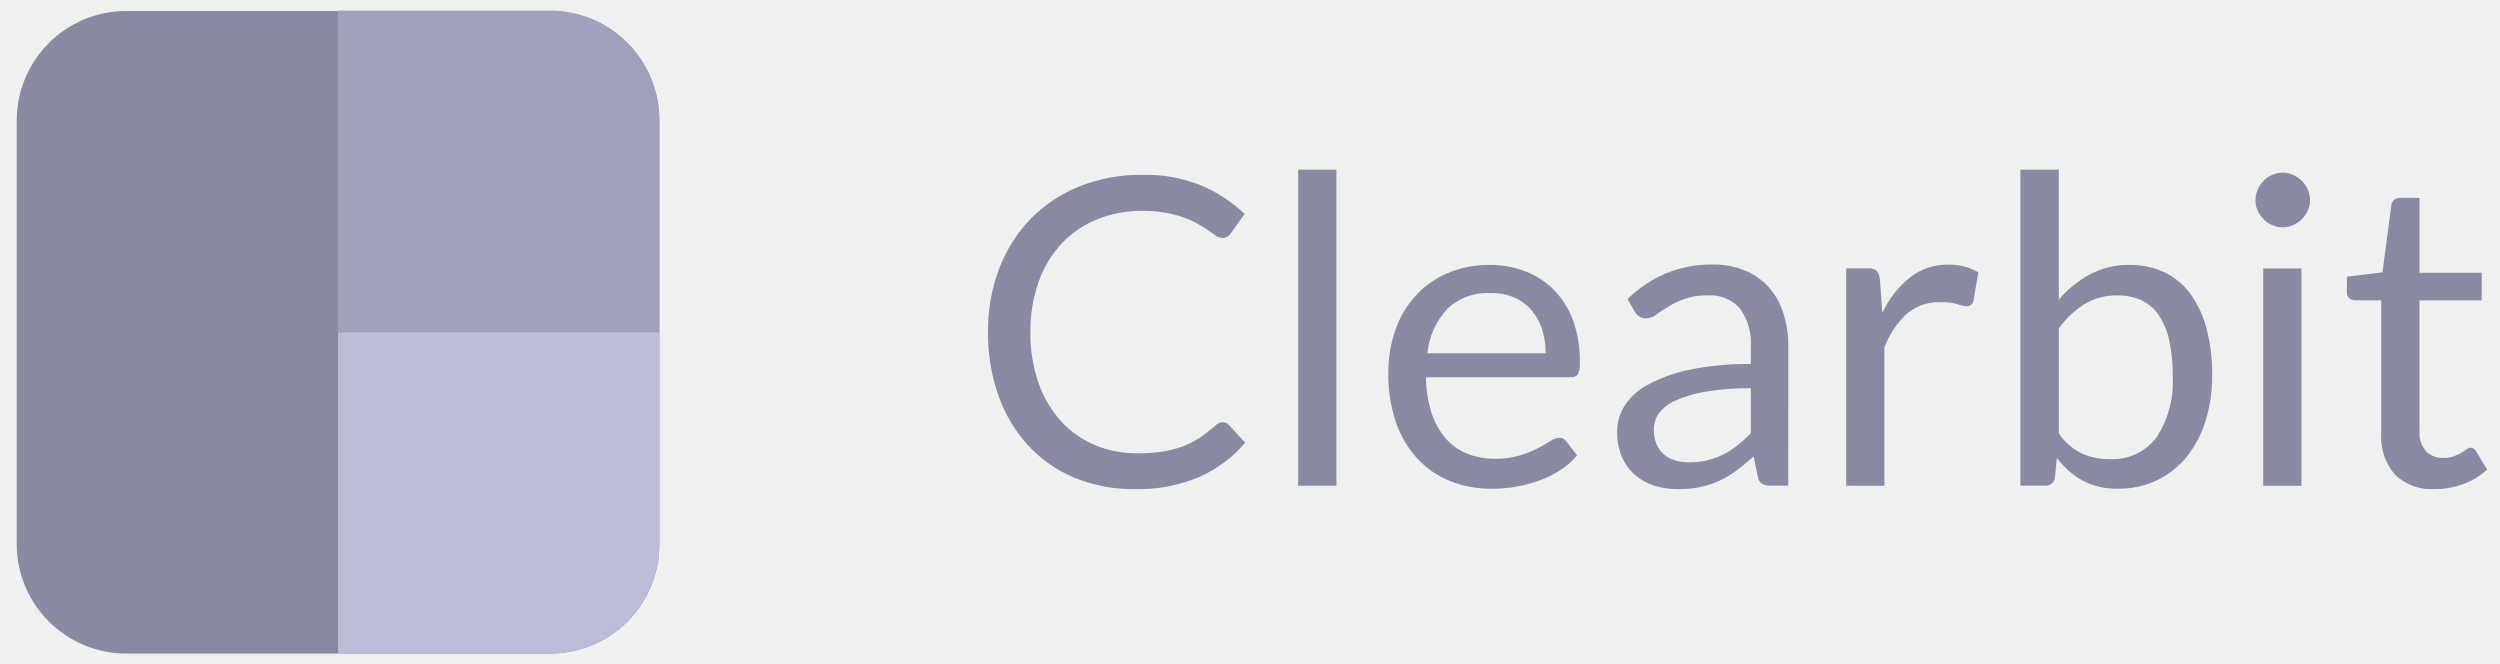
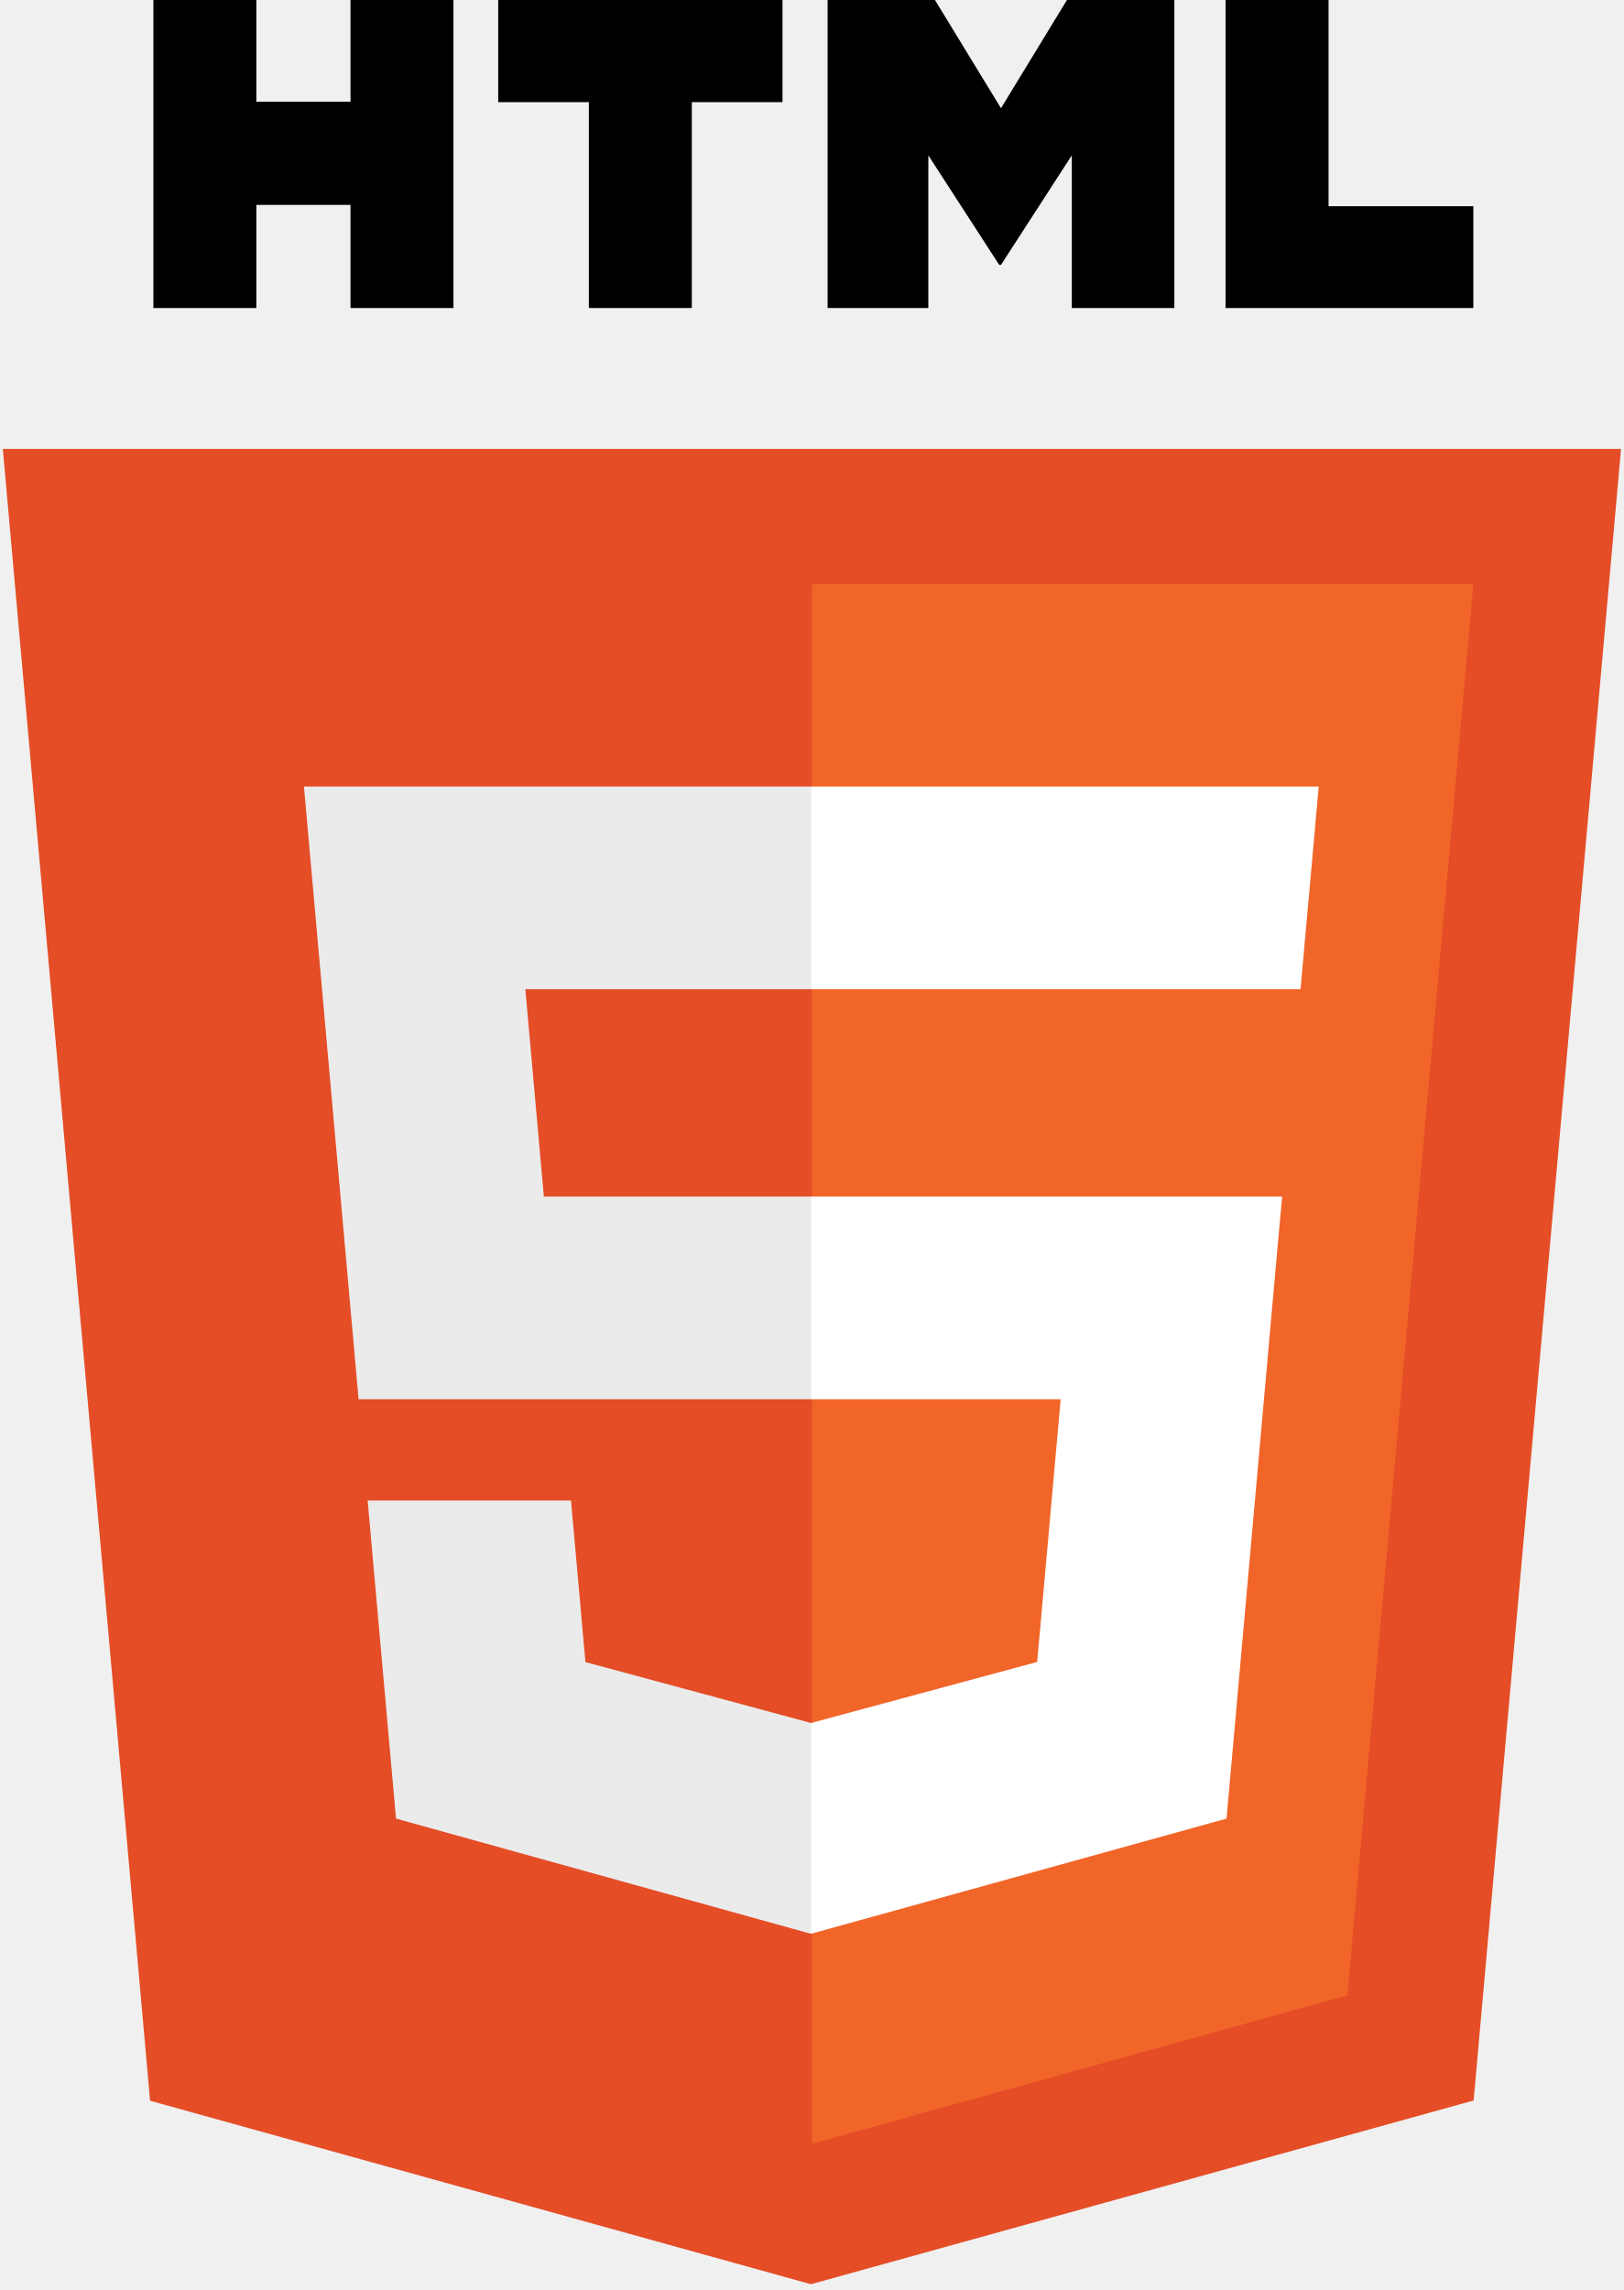
- <svg xmlns="http://www.w3.org/2000/svg" width="113" height="30" viewBox="0 0 113 30" fill="none">
-   <path d="M24.868 29.541H5.692C4.384 29.537 3.131 29.015 2.207 28.091C1.282 27.166 0.76 25.913 0.756 24.606V5.43C0.761 4.122 1.282 2.87 2.207 1.945C3.131 1.021 4.384 0.5 5.692 0.496H24.868C26.175 0.5 27.428 1.021 28.352 1.945C29.277 2.87 29.798 4.122 29.802 5.43V24.606C29.803 25.254 29.675 25.896 29.428 26.495C29.18 27.094 28.817 27.638 28.359 28.097C27.9 28.555 27.356 28.918 26.757 29.166C26.158 29.414 25.516 29.541 24.868 29.54" fill="#8989A2" />
-   <path d="M24.867 0.479H15.279V15.001H29.801V5.413C29.8 4.104 29.279 2.85 28.354 1.924C27.429 0.999 26.174 0.479 24.866 0.478" fill="#A0A0BD" />
-   <path d="M15.279 29.541H24.867C26.174 29.537 27.427 29.015 28.352 28.091C29.277 27.166 29.798 25.913 29.802 24.606V15.018H15.28L15.279 29.541Z" fill="#BCBCD8" />
-   <path d="M55.267 19.083C55.32 19.084 55.372 19.095 55.42 19.117C55.468 19.138 55.512 19.17 55.548 19.209L56.285 20.014C55.717 20.673 55.01 21.2 54.215 21.556C53.288 21.947 52.288 22.136 51.282 22.109C50.347 22.122 49.421 21.945 48.557 21.59C47.766 21.26 47.054 20.764 46.472 20.135C45.88 19.484 45.425 18.72 45.134 17.89C44.807 16.965 44.646 15.99 44.657 15.01C44.646 14.026 44.819 13.049 45.168 12.13C45.486 11.29 45.973 10.524 46.598 9.88C47.224 9.245 47.975 8.748 48.803 8.421C49.706 8.066 50.67 7.89 51.64 7.902C52.544 7.88 53.443 8.041 54.282 8.377C55.012 8.686 55.68 9.123 56.257 9.667L55.646 10.53C55.603 10.591 55.551 10.645 55.49 10.69C55.415 10.736 55.327 10.758 55.239 10.753C55.142 10.749 55.05 10.717 54.972 10.661C54.878 10.599 54.766 10.524 54.638 10.433C54.51 10.342 54.356 10.246 54.181 10.142C53.983 10.027 53.776 9.93 53.561 9.851C53.29 9.751 53.011 9.675 52.727 9.623C52.366 9.557 51.999 9.527 51.632 9.531C50.932 9.522 50.238 9.652 49.59 9.914C48.985 10.159 48.439 10.531 47.99 11.005C47.528 11.503 47.173 12.09 46.948 12.731C46.69 13.462 46.563 14.234 46.574 15.01C46.561 15.798 46.688 16.583 46.948 17.328C47.17 17.963 47.517 18.548 47.967 19.049C48.391 19.514 48.912 19.879 49.494 20.12C50.096 20.368 50.742 20.494 51.394 20.489C51.767 20.491 52.139 20.467 52.509 20.416C52.821 20.372 53.129 20.295 53.426 20.188C53.701 20.087 53.965 19.955 54.211 19.795C54.469 19.625 54.714 19.435 54.943 19.228C55.029 19.141 55.145 19.089 55.267 19.083Z" fill="#8989A2" />
-   <path d="M60.406 7.669V21.953H58.68V7.669H60.406Z" fill="#8989A2" />
-   <path d="M67.341 11.975C67.898 11.97 68.451 12.072 68.971 12.275C69.456 12.464 69.896 12.755 70.261 13.128C70.637 13.522 70.926 13.991 71.11 14.505C71.32 15.104 71.422 15.736 71.409 16.372C71.426 16.557 71.396 16.744 71.323 16.915C71.284 16.964 71.234 17.002 71.176 17.026C71.118 17.05 71.055 17.058 70.993 17.051H64.456C64.457 17.6 64.542 18.146 64.708 18.67C64.843 19.091 65.06 19.482 65.349 19.819C65.613 20.121 65.946 20.358 66.319 20.508C66.72 20.665 67.148 20.742 67.579 20.736C67.958 20.743 68.336 20.693 68.7 20.586C68.978 20.5 69.248 20.391 69.509 20.261C69.704 20.162 69.893 20.054 70.076 19.936C70.19 19.849 70.326 19.797 70.469 19.786C70.533 19.783 70.598 19.797 70.656 19.825C70.713 19.854 70.763 19.897 70.8 19.951L71.284 20.581C71.065 20.844 70.807 21.071 70.518 21.255C70.219 21.447 69.898 21.604 69.564 21.725C69.222 21.848 68.869 21.94 68.511 22.001C68.155 22.061 67.796 22.092 67.435 22.093C66.793 22.099 66.156 21.983 65.558 21.749C64.996 21.526 64.489 21.181 64.075 20.741C63.64 20.266 63.308 19.706 63.1 19.097C62.856 18.372 62.739 17.611 62.752 16.847C62.746 16.193 62.853 15.544 63.067 14.927C63.263 14.355 63.571 13.829 63.974 13.38C64.376 12.937 64.868 12.587 65.418 12.352C66.026 12.094 66.68 11.965 67.341 11.975ZM67.38 13.246C67.02 13.226 66.66 13.279 66.321 13.404C65.983 13.528 65.673 13.72 65.412 13.968C64.901 14.518 64.588 15.221 64.519 15.968H69.863C69.867 15.595 69.811 15.223 69.698 14.868C69.596 14.55 69.431 14.257 69.213 14.005C68.998 13.761 68.731 13.569 68.431 13.443C68.098 13.306 67.74 13.239 67.38 13.246Z" fill="#8989A2" />
-   <path d="M80.828 21.953H80.06C79.921 21.958 79.782 21.932 79.655 21.875C79.598 21.839 79.55 21.791 79.515 21.734C79.48 21.676 79.46 21.611 79.454 21.545L79.262 20.633C79.003 20.865 78.751 21.074 78.505 21.259C78.263 21.44 78.002 21.596 77.728 21.724C77.451 21.852 77.161 21.948 76.862 22.01C76.525 22.078 76.182 22.112 75.839 22.11C75.475 22.112 75.114 22.058 74.767 21.949C74.448 21.849 74.153 21.685 73.9 21.467C73.647 21.243 73.446 20.965 73.312 20.655C73.159 20.287 73.085 19.89 73.095 19.492C73.097 19.095 73.207 18.706 73.414 18.368C73.671 17.965 74.027 17.636 74.447 17.409C75.032 17.089 75.66 16.858 76.313 16.723C77.241 16.528 78.188 16.438 79.136 16.455V15.684C79.18 15.064 79.006 14.448 78.645 13.942C78.465 13.739 78.24 13.581 77.989 13.478C77.738 13.376 77.466 13.333 77.196 13.352C76.835 13.342 76.475 13.396 76.134 13.512C75.873 13.605 75.623 13.725 75.387 13.871C75.177 14.004 74.996 14.124 74.844 14.23C74.714 14.329 74.556 14.384 74.393 14.39C74.284 14.392 74.177 14.36 74.088 14.298C74.002 14.239 73.931 14.161 73.88 14.07L73.568 13.517C74.074 13.018 74.669 12.62 75.324 12.344C75.986 12.078 76.695 11.946 77.409 11.956C77.91 11.947 78.408 12.039 78.872 12.227C79.283 12.396 79.651 12.654 79.95 12.983C80.249 13.323 80.474 13.723 80.608 14.156C80.762 14.645 80.837 15.156 80.831 15.669L80.828 21.953ZM76.347 20.896C76.628 20.898 76.908 20.867 77.181 20.804C77.429 20.744 77.668 20.656 77.894 20.542C78.121 20.426 78.336 20.288 78.535 20.13C78.749 19.96 78.949 19.775 79.136 19.577V17.55C78.457 17.54 77.779 17.591 77.109 17.701C76.642 17.775 76.185 17.908 75.751 18.096C75.452 18.219 75.19 18.418 74.99 18.672C74.833 18.887 74.75 19.147 74.752 19.413C74.747 19.643 74.79 19.873 74.879 20.086C74.955 20.264 75.071 20.422 75.219 20.549C75.365 20.671 75.535 20.761 75.719 20.812C75.923 20.869 76.134 20.897 76.347 20.896H76.347Z" fill="#8989A2" />
-   <path d="M83.447 21.953V12.13H84.436C84.574 12.115 84.712 12.153 84.823 12.237C84.909 12.342 84.96 12.471 84.969 12.606L85.086 14.138C85.374 13.517 85.8 12.969 86.332 12.538C86.829 12.152 87.443 11.948 88.073 11.961C88.321 11.958 88.57 11.989 88.81 12.053C89.024 12.112 89.229 12.198 89.421 12.31L89.198 13.6C89.186 13.67 89.149 13.733 89.094 13.777C89.038 13.822 88.969 13.845 88.898 13.842C88.755 13.831 88.615 13.8 88.481 13.75C88.225 13.68 87.96 13.648 87.695 13.658C87.145 13.64 86.608 13.826 86.188 14.182C85.735 14.602 85.388 15.124 85.175 15.704V21.959L83.447 21.953Z" fill="#8989A2" />
-   <path d="M91.322 21.953V7.669H93.057V13.546C93.451 13.084 93.925 12.698 94.457 12.407C95.013 12.112 95.636 11.963 96.266 11.975C96.796 11.967 97.323 12.076 97.807 12.295C98.27 12.512 98.674 12.84 98.981 13.25C99.327 13.721 99.58 14.254 99.728 14.821C99.912 15.525 100.001 16.251 99.99 16.979C99.996 17.663 99.897 18.345 99.699 19.001C99.524 19.588 99.239 20.138 98.86 20.62C98.498 21.072 98.041 21.44 97.522 21.696C96.967 21.964 96.358 22.098 95.742 22.089C95.181 22.106 94.626 21.979 94.129 21.72C93.673 21.463 93.278 21.113 92.969 20.692L92.882 21.584C92.87 21.691 92.817 21.79 92.734 21.858C92.651 21.927 92.544 21.961 92.437 21.953H91.322ZM95.704 13.353C95.185 13.341 94.673 13.476 94.225 13.741C93.77 14.03 93.374 14.403 93.058 14.841V19.593C93.319 19.976 93.674 20.286 94.09 20.493C94.488 20.671 94.92 20.761 95.356 20.755C95.761 20.776 96.166 20.699 96.535 20.528C96.903 20.357 97.224 20.099 97.47 19.776C98.01 18.949 98.269 17.969 98.207 16.983C98.216 16.428 98.159 15.875 98.037 15.334C97.948 14.929 97.781 14.545 97.547 14.204C97.349 13.921 97.077 13.698 96.762 13.559C96.426 13.416 96.065 13.346 95.701 13.352L95.704 13.353Z" fill="#8989A2" />
-   <path d="M104.412 9.051C104.414 9.213 104.38 9.373 104.312 9.521C104.244 9.665 104.153 9.796 104.041 9.909C103.928 10.022 103.794 10.112 103.648 10.176C103.498 10.242 103.336 10.276 103.172 10.276C103.01 10.276 102.85 10.242 102.702 10.176C102.557 10.112 102.425 10.021 102.314 9.909C102.201 9.797 102.11 9.666 102.046 9.521C101.98 9.373 101.945 9.213 101.946 9.051C101.946 8.886 101.98 8.722 102.046 8.571C102.108 8.421 102.199 8.285 102.314 8.171C102.425 8.058 102.557 7.968 102.702 7.904C102.85 7.837 103.01 7.803 103.172 7.804C103.336 7.804 103.498 7.838 103.648 7.904C103.794 7.967 103.928 8.058 104.041 8.171C104.155 8.287 104.246 8.422 104.312 8.571C104.379 8.722 104.413 8.885 104.412 9.051ZM104.025 12.135V21.958H102.297V12.135H104.025Z" fill="#8989A2" />
-   <path d="M110.046 22.108C109.719 22.129 109.391 22.082 109.083 21.971C108.775 21.859 108.494 21.684 108.257 21.458C107.809 20.941 107.584 20.268 107.631 19.586V13.574H106.448C106.352 13.576 106.258 13.544 106.185 13.482C106.148 13.445 106.119 13.4 106.1 13.35C106.082 13.301 106.075 13.248 106.079 13.196V12.508L107.688 12.308L108.089 9.273C108.099 9.18 108.144 9.095 108.215 9.035C108.291 8.972 108.387 8.939 108.486 8.943H109.36V12.328H112.173V13.579H109.361V19.479C109.347 19.644 109.367 19.811 109.418 19.969C109.47 20.127 109.552 20.274 109.66 20.4C109.763 20.5 109.884 20.578 110.017 20.63C110.151 20.681 110.293 20.705 110.436 20.7C110.596 20.703 110.755 20.678 110.906 20.627C111.025 20.584 111.14 20.531 111.249 20.467C111.347 20.408 111.429 20.355 111.496 20.307C111.548 20.265 111.611 20.239 111.677 20.234C111.728 20.238 111.777 20.255 111.82 20.284C111.862 20.313 111.896 20.353 111.919 20.399L112.419 21.223C112.107 21.51 111.742 21.733 111.344 21.878C110.928 22.032 110.489 22.11 110.046 22.108Z" fill="#8989A2" />
+ <svg xmlns="http://www.w3.org/2000/svg" width="256px" height="361px" viewBox="0 0 256 361" version="1.1" preserveAspectRatio="xMidYMid">
+   <g>
+     <path d="M255.555,70.766 L232.314,331.125 L127.844,360.088 L23.662,331.166 L0.445,70.766 L255.555,70.766 L255.555,70.766 Z" fill="#E44D26" />
+     <path d="M128,337.95 L212.417,314.547 L232.278,92.057 L128,92.057 L128,337.95 L128,337.95 Z" fill="#F16529" />
+     <path d="M82.82,155.932 L128,155.932 L128,123.995 L47.917,123.995 L48.681,132.563 L56.531,220.573 L128,220.573 L128,188.636 L85.739,188.636 L82.82,155.932 L82.82,155.932 Z" fill="#EBEBEB" />
+     <path d="M90.018,236.542 L57.958,236.542 L62.432,286.688 L127.853,304.849 L128,304.808 L128,271.58 L127.86,271.617 L92.292,262.013 L90.018,236.542 L90.018,236.542 Z" fill="#EBEBEB" />
+     <path d="M24.181,0 L40.411,0 L40.411,16.035 L55.257,16.035 L55.257,0 L71.488,0 L71.488,48.558 L55.258,48.558 L55.258,32.298 L40.411,32.298 L40.411,48.558 L24.181,48.558 L24.181,0 L24.181,0 L24.181,0 Z" fill="#000000" />
+     <path d="M92.831,16.103 L78.543,16.103 L78.543,0 L123.357,0 L123.357,16.103 L109.062,16.103 L109.062,48.558 L92.832,48.558 L92.832,16.103 L92.831,16.103 L92.831,16.103 Z" fill="#000000" />
+     <path d="M130.469,0 L147.393,0 L157.803,17.062 L168.203,0 L185.132,0 L185.132,48.558 L168.969,48.558 L168.969,24.49 L157.803,41.755 L157.524,41.755 L146.35,24.49 L146.35,48.558 L130.469,48.558 L130.469,0 L130.469,0 Z" fill="#000000" />
+     <path d="M193.21,0 L209.445,0 L209.445,32.508 L232.269,32.508 L232.269,48.558 L193.21,48.558 L193.21,0 L193.21,0 Z" fill="#000000" />
+     <path d="M127.89,220.573 L167.217,220.573 L163.509,261.993 L127.89,271.607 L127.89,304.833 L193.362,286.688 L193.843,281.292 L201.348,197.212 L202.127,188.636 L127.89,188.636 L127.89,220.573 L127.89,220.573 Z" fill="#FFFFFF" />
+     <path d="M127.89,155.854 L127.89,155.932 L205.033,155.932 L205.673,148.754 L207.129,132.563 L207.892,123.995 L127.89,123.995 L127.89,155.854 L127.89,155.854 Z" fill="#FFFFFF" />
+   </g>
</svg>
